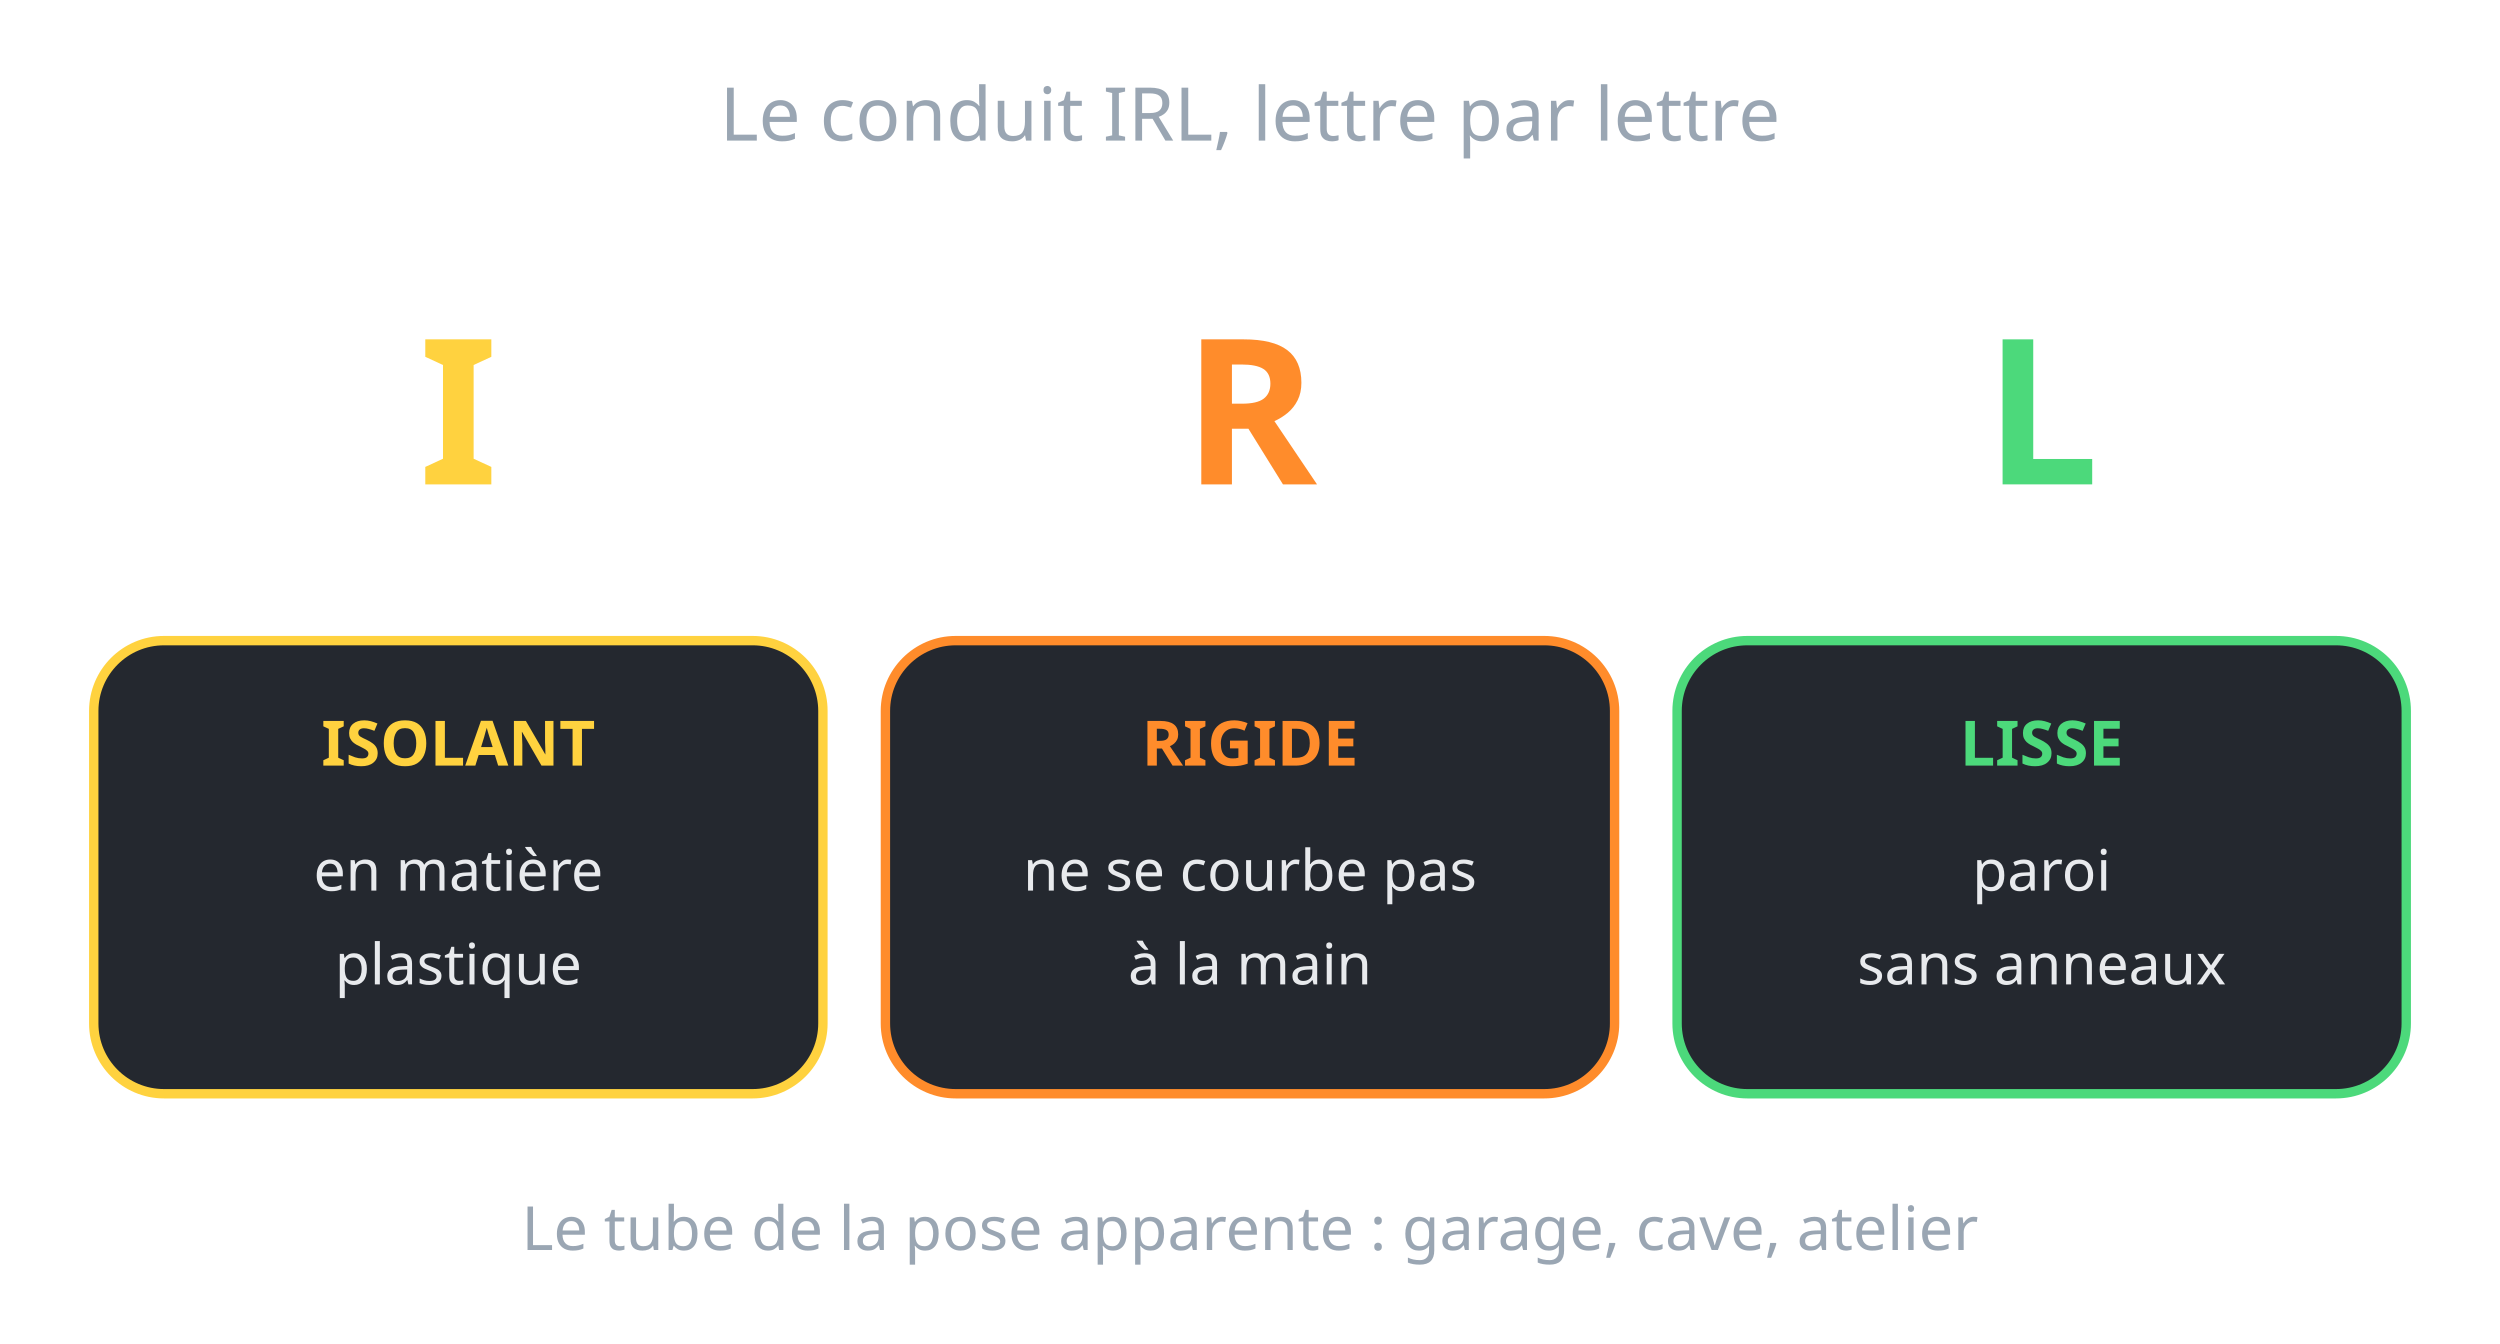
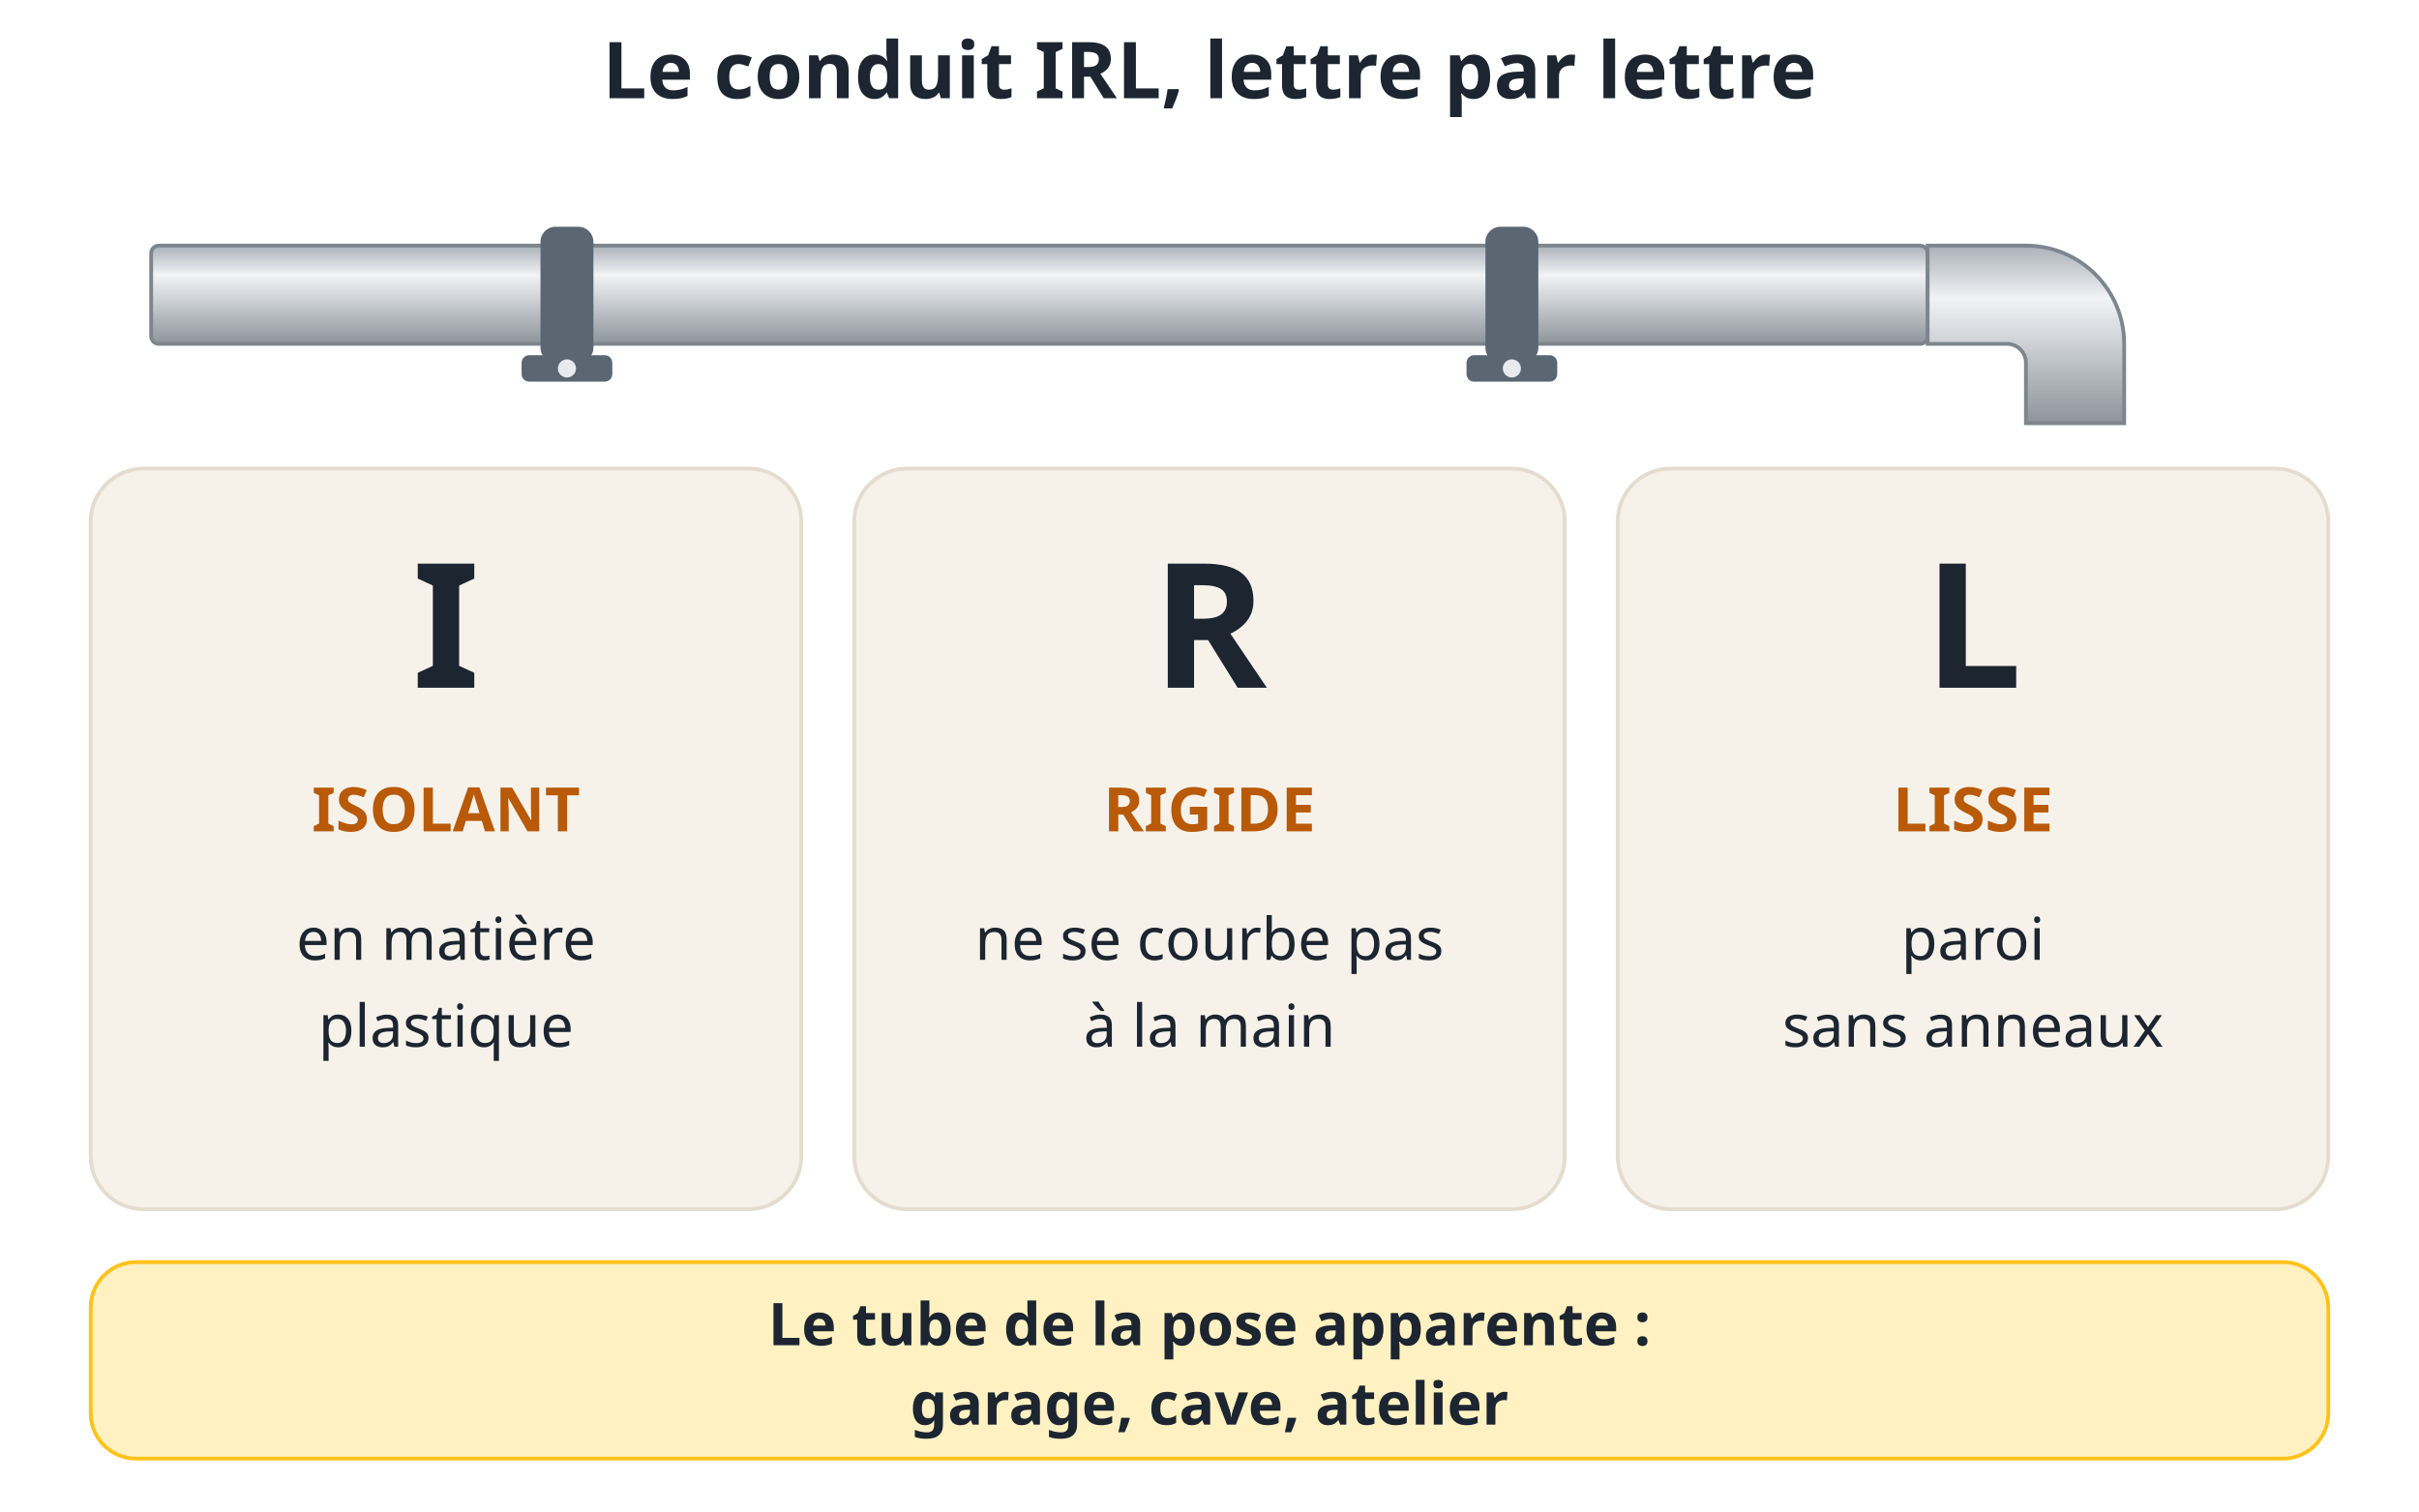
- <svg xmlns="http://www.w3.org/2000/svg" viewBox="0 0 320 172" font-family="'Segoe UI',system-ui,sans-serif" role="img" aria-label="IRL : Isolant, Rigide, Lisse. Le tube rigide de la pose apparente, fixé par des colliers">
-   <text x="160" y="18" text-anchor="middle" font-size="9.5" fill="#9aa6b3" font-weight="normal">Le conduit IRL, lettre par lettre</text>
-   <text x="58.667" y="62" text-anchor="middle" font-size="26" fill="#ffd23f" font-weight="bold">I</text>
-   <rect x="12.0" y="82" width="93.333" height="58" rx="9" fill="#24282f" stroke="#ffd23f" stroke-width="1.2" />
-   <text x="58.667" y="98" text-anchor="middle" font-size="8" fill="#ffd23f" font-weight="bold">ISOLANT</text>
-   <text x="58.667" y="114" text-anchor="middle" font-size="7.3" fill="#e8eaed" font-weight="normal">en matière</text>
-   <text x="58.667" y="126" text-anchor="middle" font-size="7.3" fill="#e8eaed" font-weight="normal">plastique</text>
-   <text x="160.0" y="62" text-anchor="middle" font-size="26" fill="#ff8c2b" font-weight="bold">R</text>
-   <rect x="113.333" y="82" width="93.333" height="58" rx="9" fill="#24282f" stroke="#ff8c2b" stroke-width="1.2" />
-   <text x="160.0" y="98" text-anchor="middle" font-size="8" fill="#ff8c2b" font-weight="bold">RIGIDE</text>
-   <text x="160.0" y="114" text-anchor="middle" font-size="7.3" fill="#e8eaed" font-weight="normal">ne se courbe pas</text>
-   <text x="160.0" y="126" text-anchor="middle" font-size="7.3" fill="#e8eaed" font-weight="normal">à la main</text>
-   <text x="261.333" y="62" text-anchor="middle" font-size="26" fill="#4cd97b" font-weight="bold">L</text>
-   <rect x="214.667" y="82" width="93.333" height="58" rx="9" fill="#24282f" stroke="#4cd97b" stroke-width="1.2" />
-   <text x="261.333" y="98" text-anchor="middle" font-size="8" fill="#4cd97b" font-weight="bold">LISSE</text>
-   <text x="261.333" y="114" text-anchor="middle" font-size="7.3" fill="#e8eaed" font-weight="normal">paroi</text>
-   <text x="261.333" y="126" text-anchor="middle" font-size="7.3" fill="#e8eaed" font-weight="normal">sans anneaux</text>
-   <text x="160" y="160" text-anchor="middle" font-size="7.8" fill="#9aa6b3" font-weight="normal">Le tube de la pose apparente : garage, cave, atelier</text>
+ <svg xmlns="http://www.w3.org/2000/svg" viewBox="0 0 640 400" font-family="'Segoe UI',system-ui,sans-serif" role="img" aria-label="IRL : Isolant, Rigide, Lisse. Le tube rigide de la pose apparente, fixé par des colliers">
+   <defs>
+     <linearGradient id="corps" x1="0" y1="0" x2="1" y2="0">
+       <stop offset="0" stop-color="#eef0f2" />
+       <stop offset=".5" stop-color="#fdfdfd" />
+       <stop offset="1" stop-color="#dfe2e6" />
+     </linearGradient>
+     <linearGradient id="nez" x1="0" y1="0" x2="0" y2="1">
+       <stop offset="0" stop-color="#ffffff" />
+       <stop offset="1" stop-color="#e9ebee" />
+     </linearGradient>
+     <linearGradient id="manette" x1="0" y1="0" x2="0" y2="1">
+       <stop offset="0" stop-color="#4a5058" />
+       <stop offset="1" stop-color="#23272c" />
+     </linearGradient>
+     <radialGradient id="vis" cx=".4" cy=".35" r=".7">
+       <stop offset="0" stop-color="#f1f2f4" />
+       <stop offset="1" stop-color="#8d949c" />
+     </radialGradient>
+     <linearGradient id="cuivreH" x1="0" y1="0" x2="0" y2="1">
+       <stop offset="0" stop-color="#f0b77a" />
+       <stop offset=".5" stop-color="#c9782f" />
+       <stop offset="1" stop-color="#8f4f17" />
+     </linearGradient>
+     <linearGradient id="cuivreV" x1="0" y1="0" x2="1" y2="0">
+       <stop offset="0" stop-color="#8f4f17" />
+       <stop offset=".45" stop-color="#f0b77a" />
+       <stop offset="1" stop-color="#9a5a1f" />
+     </linearGradient>
+     <linearGradient id="acierH" x1="0" y1="0" x2="0" y2="1">
+       <stop offset="0" stop-color="#f4f5f7" />
+       <stop offset=".5" stop-color="#aab1b9" />
+       <stop offset="1" stop-color="#7d858e" />
+     </linearGradient>
+     <linearGradient id="cylH" x1="0" y1="0" x2="0" y2="1">
+       <stop offset="0" stop-color="#d9dde1" />
+       <stop offset=".35" stop-color="#ffffff" />
+       <stop offset="1" stop-color="#c3c8ce" />
+     </linearGradient>
+     <linearGradient id="gaineV" x1="0" y1="0" x2="1" y2="0">
+       <stop offset="0" stop-color="#a81d1d" />
+       <stop offset=".4" stop-color="#ef4a4a" />
+       <stop offset="1" stop-color="#b02020" />
+     </linearGradient>
+     <linearGradient id="chaud" x1="0" y1="0" x2="1" y2="0">
+       <stop offset="0" stop-color="#3a3f46" />
+       <stop offset=".5" stop-color="#e8590c" />
+       <stop offset="1" stop-color="#ff3b1f" />
+     </linearGradient>
+     <linearGradient id="icta" x1="0" y1="0" x2="0" y2="1">
+       <stop offset="0" stop-color="#8d949c" />
+       <stop offset=".3" stop-color="#dfe3e7" />
+       <stop offset="1" stop-color="#6b727a" />
+     </linearGradient>
+     <linearGradient id="tpc" x1="0" y1="0" x2="0" y2="1">
+       <stop offset="0" stop-color="#b02020" />
+       <stop offset=".3" stop-color="#ff6b5e" />
+       <stop offset="1" stop-color="#8e1414" />
+     </linearGradient>
+     <linearGradient id="irl" x1="0" y1="0" x2="0" y2="1">
+       <stop offset="0" stop-color="#aab1b9" />
+       <stop offset=".3" stop-color="#f1f3f5" />
+       <stop offset="1" stop-color="#8d949c" />
+     </linearGradient>
+     <linearGradient id="terre" x1="0" y1="0" x2="0" y2="1">
+       <stop offset="0" stop-color="#c9a877" />
+       <stop offset="1" stop-color="#a98557" />
+     </linearGradient>
+     <pattern id="vj" width="16" height="16" patternUnits="userSpaceOnUse" patternTransform="rotate(35)">
+       <rect width="16" height="16" fill="#2e9e4f" />
+       <rect width="7" height="16" fill="#f2d21a" />
+     </pattern>
+     <filter id="ombre" x="-15%" y="-15%" width="130%" height="140%">
+       <feDropShadow dx="0" dy="4" stdDeviation="4" flood-color="#1b2430" flood-opacity=".25" />
+     </filter>
+     <g id="borne">
+       <rect x="-12" y="-12" width="24" height="24" rx="4" fill="#2b3036" />
+       <circle r="8" fill="url(#vis)" />
+       <rect x="-6" y="-1.2" width="12" height="2.4" rx="1" fill="#5a616a" transform="rotate(-25)" />
+     </g>
+   </defs>
+   <text x="320.0" y="26" text-anchor="middle" font-size="20.8" font-weight="800" fill="#1c2530">Le conduit IRL, lettre par lettre</text>
+   <rect x="40" y="65.0" width="470" height="26" rx="2" fill="url(#irl)" stroke="#7d858e" />
+   <rect x="143" y="60.0" width="14" height="36" rx="4" fill="#5b6673" />
+   <rect x="138" y="94.0" width="24" height="7" rx="2" fill="#5b6673" />
+   <circle cx="150" cy="97.5" r="2.4" fill="#e8eaed" />
+   <rect x="393" y="60.0" width="14" height="36" rx="4" fill="#5b6673" />
+   <rect x="388" y="94.0" width="24" height="7" rx="2" fill="#5b6673" />
+   <circle cx="400" cy="97.5" r="2.4" fill="#e8eaed" />
+   <path d="M510 65 H536 a26 26 0 0 1 26 26 V112 H536 V96 a5 5 0 0 0 -5 -5 H510 Z" fill="url(#irl)" stroke="#7d858e" />
+   <rect x="24" y="124" width="188" height="196" rx="14" fill="#f6f2ea" stroke="#e3dccf" />
+   <text x="118" y="182" text-anchor="middle" font-size="46" font-weight="800" fill="#1c2530">I</text>
+   <text x="118" y="220" text-anchor="middle" font-size="16.2" font-weight="800" fill="#b85a08">ISOLANT</text>
+   <text x="118" y="254" text-anchor="middle" font-size="15.6" font-weight="500" fill="#1c2530">en matière</text>
+   <text x="118" y="277" text-anchor="middle" font-size="15.6" font-weight="500" fill="#1c2530">plastique</text>
+   <rect x="226" y="124" width="188" height="196" rx="14" fill="#f6f2ea" stroke="#e3dccf" />
+   <text x="320" y="182" text-anchor="middle" font-size="46" font-weight="800" fill="#1c2530">R</text>
+   <text x="320" y="220" text-anchor="middle" font-size="16.2" font-weight="800" fill="#b85a08">RIGIDE</text>
+   <text x="320" y="254" text-anchor="middle" font-size="15.6" font-weight="500" fill="#1c2530">ne se courbe pas</text>
+   <text x="320" y="277" text-anchor="middle" font-size="15.6" font-weight="500" fill="#1c2530">à la main</text>
+   <rect x="428" y="124" width="188" height="196" rx="14" fill="#f6f2ea" stroke="#e3dccf" />
+   <text x="522" y="182" text-anchor="middle" font-size="46" font-weight="800" fill="#1c2530">L</text>
+   <text x="522" y="220" text-anchor="middle" font-size="16.2" font-weight="800" fill="#b85a08">LISSE</text>
+   <text x="522" y="254" text-anchor="middle" font-size="15.6" font-weight="500" fill="#1c2530">paroi</text>
+   <text x="522" y="277" text-anchor="middle" font-size="15.6" font-weight="500" fill="#1c2530">sans anneaux</text>
+   <rect x="24" y="334" width="592" height="52" rx="12" fill="#fff1c2" stroke="#ffc21a" />
+   <text x="320" y="356" text-anchor="middle" font-size="15.6" font-weight="800" fill="#1c2530">Le tube de la pose apparente :</text>
+   <text x="320" y="377" text-anchor="middle" font-size="15.6" font-weight="800" fill="#1c2530">garage, cave, atelier</text>
</svg>
